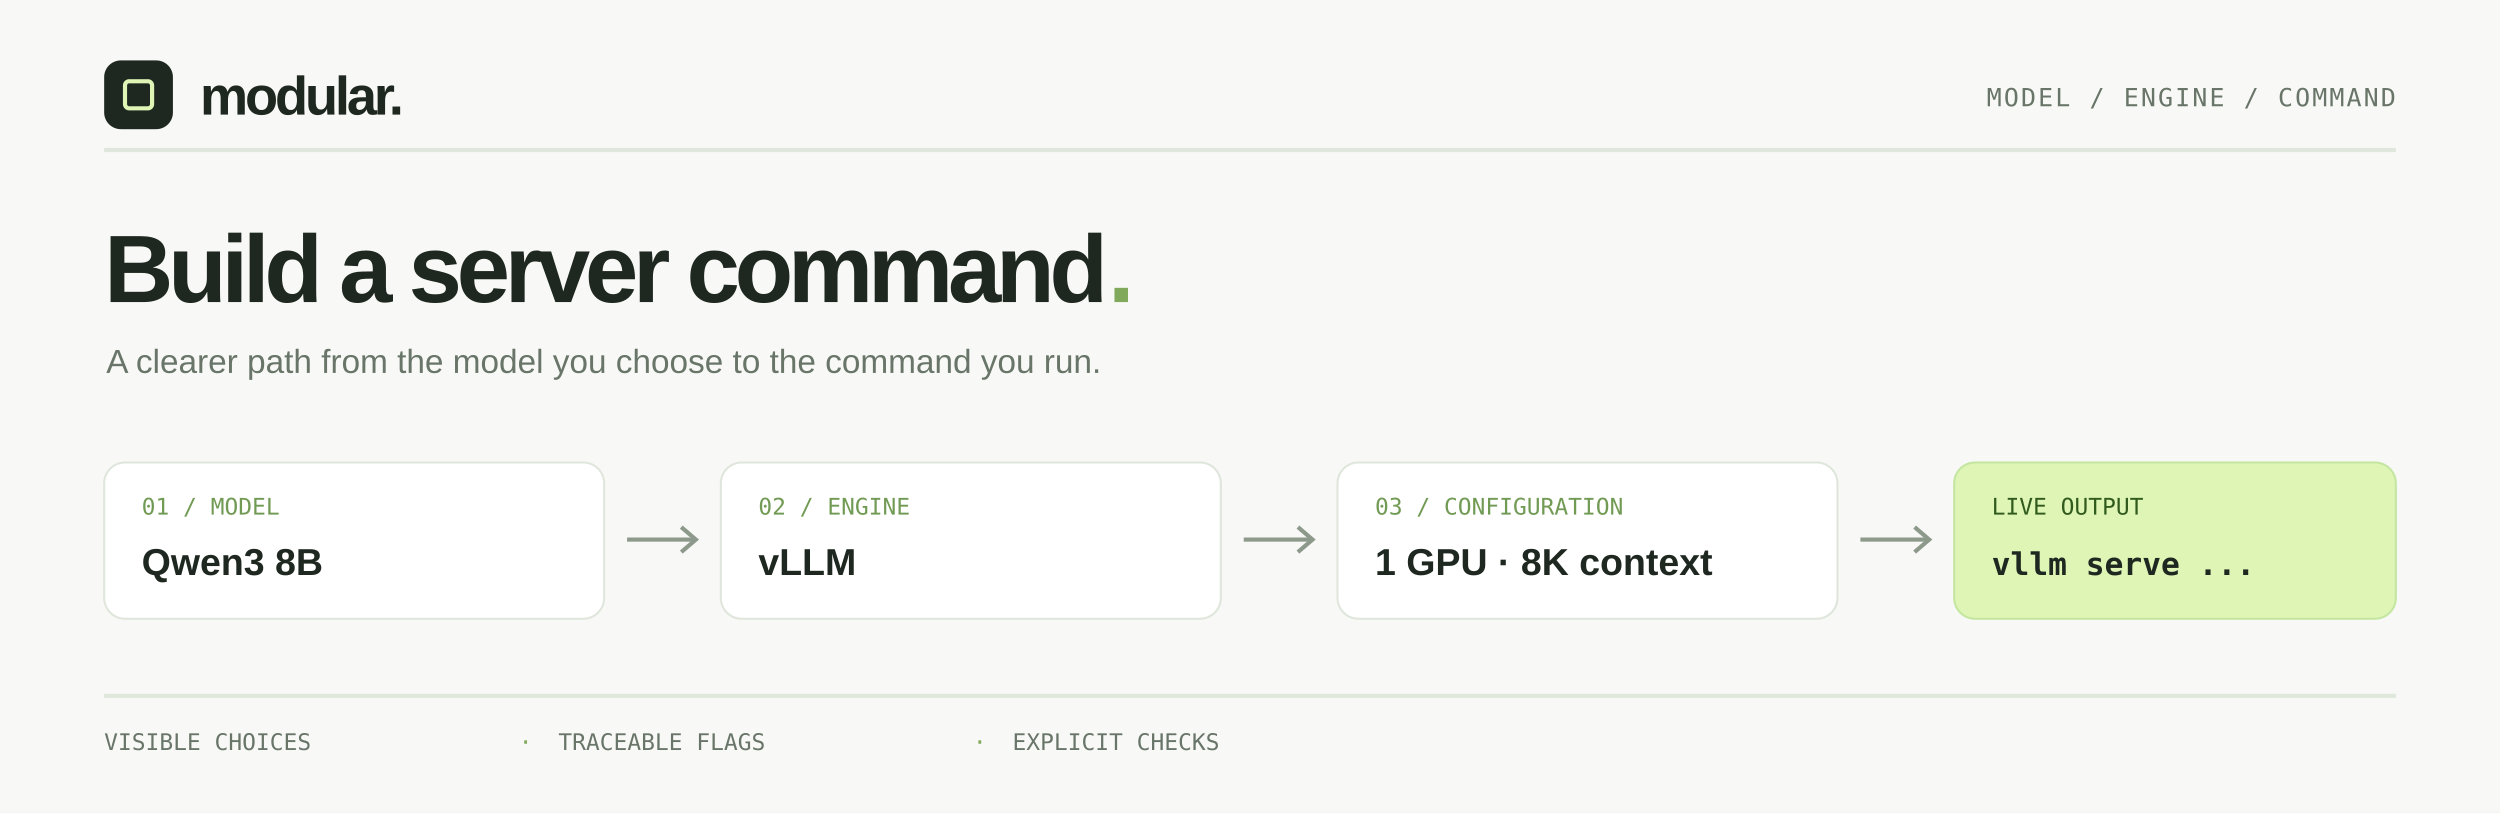
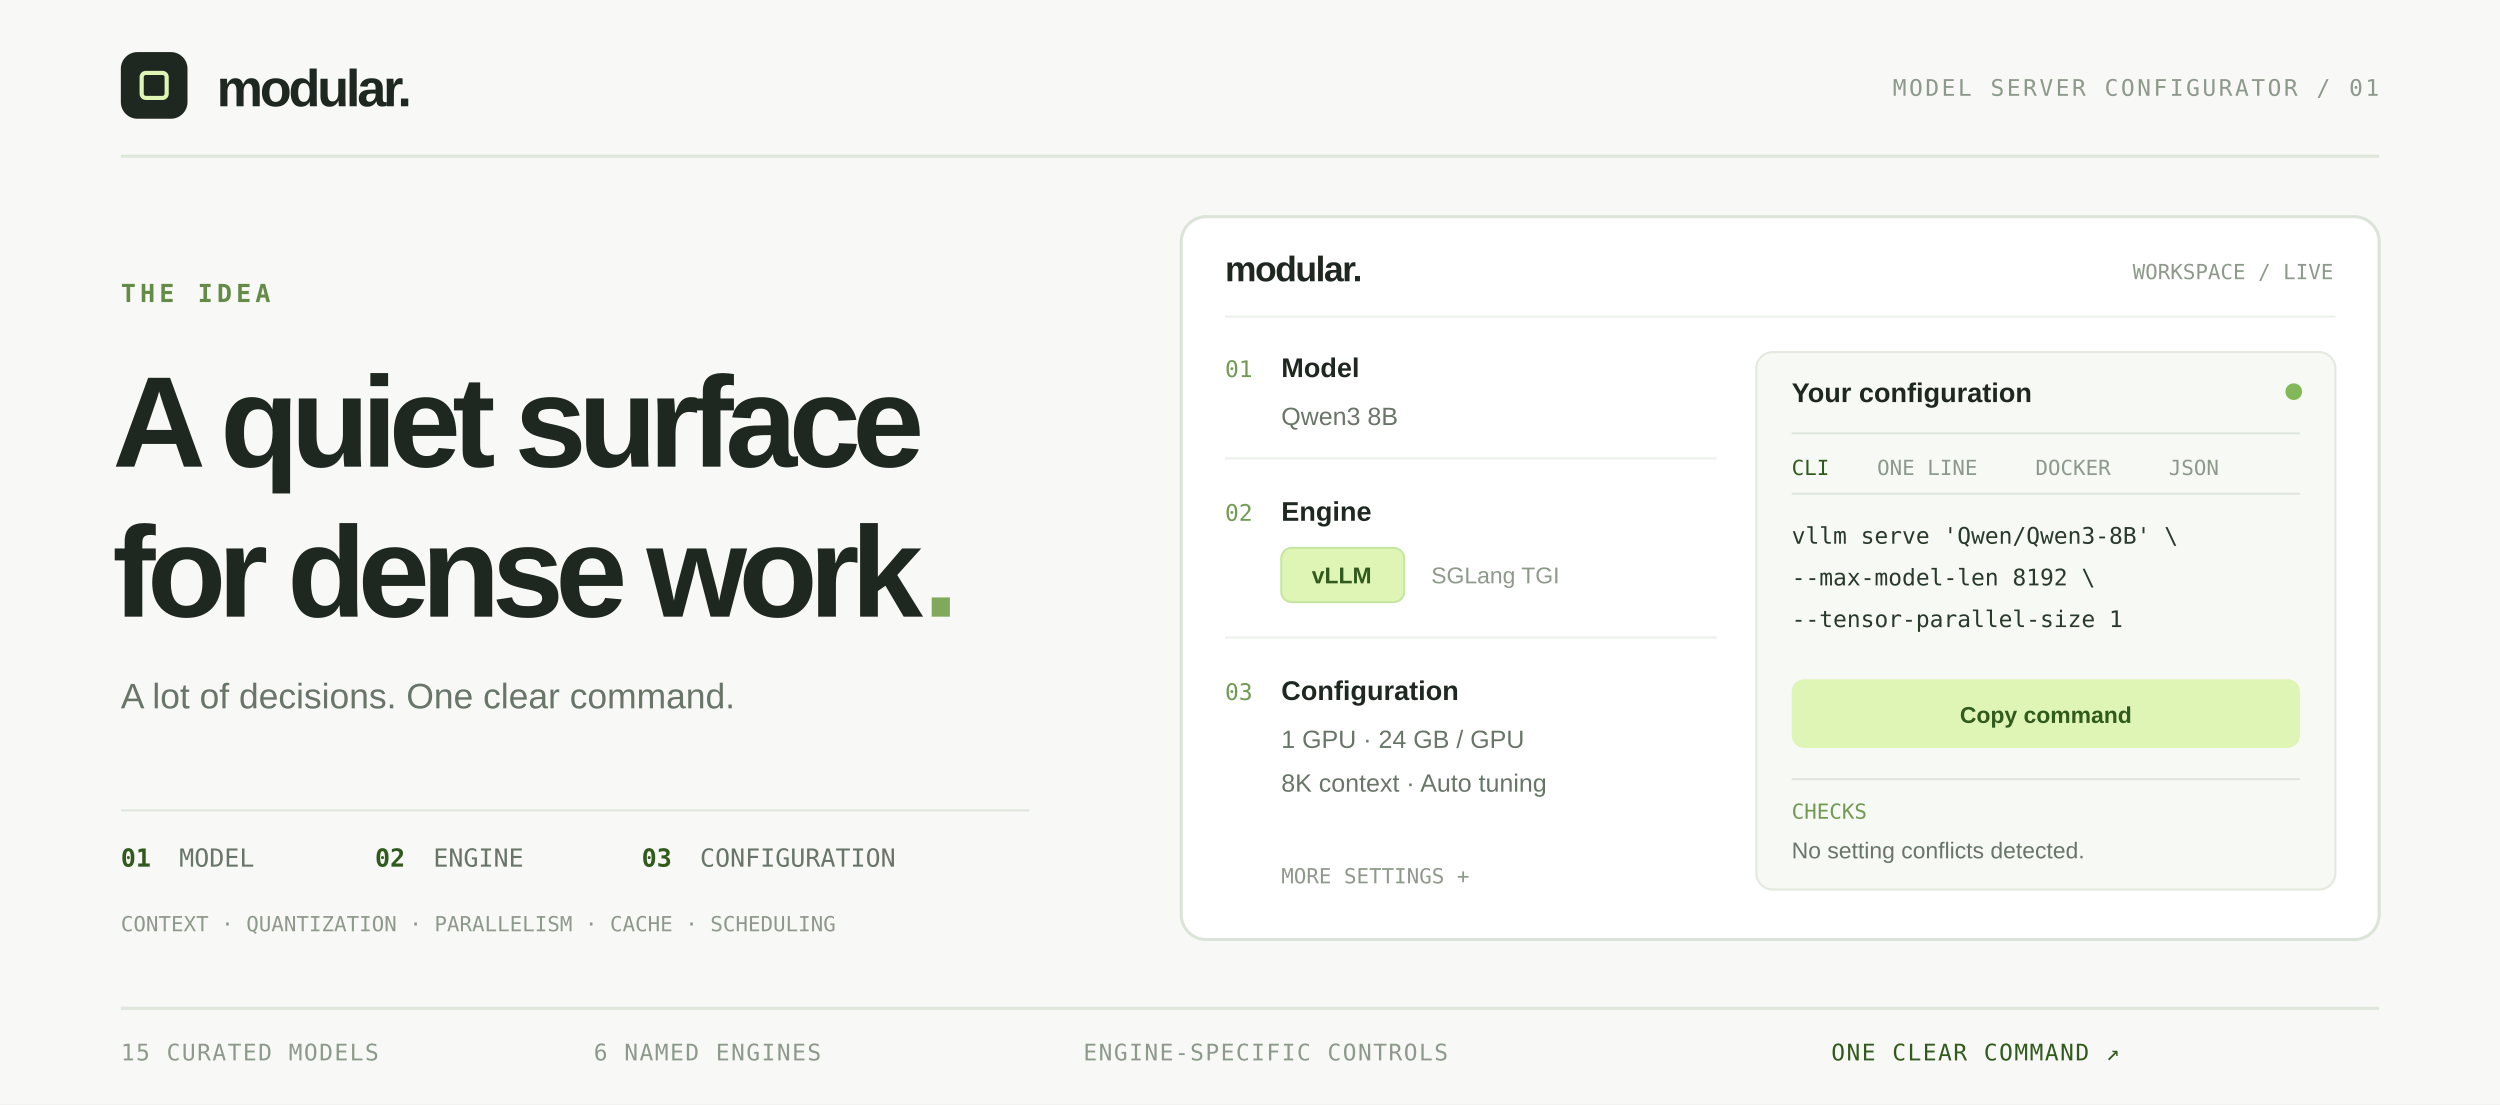
- <svg xmlns="http://www.w3.org/2000/svg" viewBox="0 0 1200 390" role="img" aria-labelledby="title desc">
-   <rect width="1200" height="390" fill="#f8f9f6" />
-   <path d="M50 72H1150M50 334H1150" stroke="#dfe6dc" stroke-width="2" />
-   <rect x="50" y="29" width="33" height="33" rx="8" fill="#1f2820" />
-   <rect x="60" y="39" width="13" height="13" rx="2" fill="none" stroke="#def5b6" stroke-width="2" />
-   <text x="96" y="55" fill="#1f2820" font-family="Arial, Helvetica, sans-serif" font-size="26" font-weight="700" letter-spacing="-1.5">modular.</text>
-   <text x="1150" y="51" text-anchor="end" fill="#687568" font-family="monospace" font-size="12" letter-spacing="1">MODEL / ENGINE / COMMAND</text>
-   <text x="50" y="145" fill="#1f2820" font-family="Arial, Helvetica, sans-serif" font-size="46" font-weight="700" letter-spacing="-2.5">Build a server command<tspan fill="#81a95b">.</tspan>
+ <svg xmlns="http://www.w3.org/2000/svg" viewBox="0 0 1200 530" role="img" aria-labelledby="title desc">
+   <rect width="1200" height="530" fill="#f8f9f6" />
+   <path d="M58 75H1142M58 484H1142" stroke="#dfe6dc" stroke-width="1.5" />
+   <rect x="58" y="25" width="32" height="32" rx="8" fill="#1f2820" />
+   <rect x="68" y="35" width="12" height="12" rx="2" fill="none" stroke="#def5b6" stroke-width="2" />
+   <text x="104" y="51" fill="#1f2820" font-family="Arial, Helvetica, sans-serif" font-size="25" font-weight="700" letter-spacing="-1.5">modular.</text>
+   <text x="1142" y="46" text-anchor="end" fill="#8d998b" font-family="monospace" font-size="11" letter-spacing="1.2">MODEL SERVER CONFIGURATOR / 01</text>
+   <text x="58" y="145" fill="#658b49" font-family="monospace" font-size="12" font-weight="700" letter-spacing="2">THE IDEA</text>
+   <text x="54" y="224" fill="#1f2820" font-family="Arial, Helvetica, sans-serif" font-size="62" font-weight="700" letter-spacing="-4">A quiet surface</text>
+   <text x="54" y="296" fill="#1f2820" font-family="Arial, Helvetica, sans-serif" font-size="62" font-weight="700" letter-spacing="-4">for dense work<tspan fill="#81a95b">.</tspan>
  </text>
-   <text x="51" y="179" fill="#687568" font-family="Arial, Helvetica, sans-serif" font-size="16">A clearer path from the model you choose to the command you run.</text>
-   <rect x="50" y="222" width="240" height="75" rx="10" fill="#ffffff" stroke="#dfe6dc" />
-   <text x="68" y="247" fill="#719a54" font-family="monospace" font-size="11">01 / MODEL</text>
-   <text x="68" y="276" fill="#1f2820" font-family="Arial, Helvetica, sans-serif" font-size="18" font-weight="700">Qwen3 8B</text>
-   <path d="M301 259H333" stroke="#8d998b" stroke-width="2" />
-   <path d="m327 253 7 6-7 6" fill="none" stroke="#8d998b" stroke-width="2" />
-   <rect x="346" y="222" width="240" height="75" rx="10" fill="#ffffff" stroke="#dfe6dc" />
-   <text x="364" y="247" fill="#719a54" font-family="monospace" font-size="11">02 / ENGINE</text>
-   <text x="364" y="276" fill="#1f2820" font-family="Arial, Helvetica, sans-serif" font-size="18" font-weight="700">vLLM</text>
-   <path d="M597 259H629" stroke="#8d998b" stroke-width="2" />
-   <path d="m623 253 7 6-7 6" fill="none" stroke="#8d998b" stroke-width="2" />
-   <rect x="642" y="222" width="240" height="75" rx="10" fill="#ffffff" stroke="#dfe6dc" />
-   <text x="660" y="247" fill="#719a54" font-family="monospace" font-size="11">03 / CONFIGURATION</text>
-   <text x="660" y="276" fill="#1f2820" font-family="Arial, Helvetica, sans-serif" font-size="18" font-weight="700">1 GPU · 8K context</text>
-   <path d="M893 259H925" stroke="#8d998b" stroke-width="2" />
-   <path d="m919 253 7 6-7 6" fill="none" stroke="#8d998b" stroke-width="2" />
-   <rect x="938" y="222" width="212" height="75" rx="10" fill="#def5b6" stroke="#c5e6a1" />
-   <text x="956" y="247" fill="#315a1d" font-family="monospace" font-size="11">LIVE OUTPUT</text>
-   <text x="956" y="276" fill="#1f2820" font-family="monospace" font-size="15" font-weight="700">vllm serve ...</text>
-   <text x="50" y="360" fill="#687568" font-family="monospace" font-size="11">VISIBLE CHOICES</text>
-   <text x="249" y="360" fill="#81a95b" font-family="monospace" font-size="11">·</text>
-   <text x="268" y="360" fill="#687568" font-family="monospace" font-size="11">TRACEABLE FLAGS</text>
-   <text x="467" y="360" fill="#81a95b" font-family="monospace" font-size="11">·</text>
-   <text x="486" y="360" fill="#687568" font-family="monospace" font-size="11">EXPLICIT CHECKS</text>
+   <text x="58" y="340" fill="#687568" font-family="Arial, Helvetica, sans-serif" font-size="17">A lot of decisions. One clear command.</text>
+   <path d="M58 389H494" stroke="#dfe6dc" />
+   <text x="58" y="416" fill="#315a1d" font-family="monospace" font-size="12" font-weight="700">01</text>
+   <text x="86" y="416" fill="#687568" font-family="monospace" font-size="12">MODEL</text>
+   <text x="180" y="416" fill="#315a1d" font-family="monospace" font-size="12" font-weight="700">02</text>
+   <text x="208" y="416" fill="#687568" font-family="monospace" font-size="12">ENGINE</text>
+   <text x="308" y="416" fill="#315a1d" font-family="monospace" font-size="12" font-weight="700">03</text>
+   <text x="336" y="416" fill="#687568" font-family="monospace" font-size="12">CONFIGURATION</text>
+   <text x="58" y="447" fill="#8d998b" font-family="monospace" font-size="10">CONTEXT · QUANTIZATION · PARALLELISM · CACHE · SCHEDULING</text>
+   <rect x="567" y="104" width="575" height="347" rx="12" fill="#ffffff" stroke="#dce4d9" stroke-width="1.5" />
+   <text x="588" y="135" fill="#1f2820" font-family="Arial, Helvetica, sans-serif" font-size="17" font-weight="700" letter-spacing="-.7">modular.</text>
+   <text x="1120" y="134" text-anchor="end" fill="#8d998b" font-family="monospace" font-size="10">WORKSPACE / LIVE</text>
+   <path d="M588 152H1121" stroke="#edf1eb" />
+   <text x="588" y="181" fill="#719a54" font-family="monospace" font-size="11">01</text>
+   <text x="615" y="181" fill="#1f2820" font-family="Arial, Helvetica, sans-serif" font-size="13" font-weight="700">Model</text>
+   <text x="615" y="204" fill="#687568" font-family="Arial, Helvetica, sans-serif" font-size="12">Qwen3 8B</text>
+   <path d="M588 220H824" stroke="#edf1eb" />
+   <text x="588" y="250" fill="#719a54" font-family="monospace" font-size="11">02</text>
+   <text x="615" y="250" fill="#1f2820" font-family="Arial, Helvetica, sans-serif" font-size="13" font-weight="700">Engine</text>
+   <rect x="615" y="263" width="59" height="26" rx="5" fill="#def5b6" stroke="#c5e6a1" />
+   <text x="644" y="280" text-anchor="middle" fill="#315a1d" font-family="Arial, Helvetica, sans-serif" font-size="11" font-weight="700">vLLM</text>
+   <text x="687" y="280" fill="#8d998b" font-family="Arial, Helvetica, sans-serif" font-size="11">SGLang  TGI</text>
+   <path d="M588 306H824" stroke="#edf1eb" />
+   <text x="588" y="336" fill="#719a54" font-family="monospace" font-size="11">03</text>
+   <text x="615" y="336" fill="#1f2820" font-family="Arial, Helvetica, sans-serif" font-size="13" font-weight="700">Configuration</text>
+   <text x="615" y="359" fill="#687568" font-family="Arial, Helvetica, sans-serif" font-size="12">1 GPU · 24 GB / GPU</text>
+   <text x="615" y="380" fill="#687568" font-family="Arial, Helvetica, sans-serif" font-size="12">8K context · Auto tuning</text>
+   <text x="615" y="424" fill="#8d998b" font-family="monospace" font-size="10">MORE SETTINGS  +</text>
+   <rect x="843" y="169" width="278" height="258" rx="8" fill="#f7f9f5" stroke="#e3e9df" />
+   <text x="860" y="193" fill="#1f2820" font-family="Arial, Helvetica, sans-serif" font-size="13" font-weight="700">Your configuration</text>
+   <circle cx="1101" cy="188" r="4" fill="#83b85a" />
+   <path d="M860 208H1104" stroke="#dfe6dc" />
+   <text x="860" y="228" fill="#315a1d" font-family="monospace" font-size="10">CLI</text>
+   <text x="901" y="228" fill="#8d998b" font-family="monospace" font-size="10">ONE LINE</text>
+   <text x="977" y="228" fill="#8d998b" font-family="monospace" font-size="10">DOCKER</text>
+   <text x="1041" y="228" fill="#8d998b" font-family="monospace" font-size="10">JSON</text>
+   <path d="M860 237H1104" stroke="#dfe6dc" />
+   <text x="860" y="261" fill="#293a2a" font-family="monospace" font-size="11">vllm serve 'Qwen/Qwen3-8B' \</text>
+   <text x="860" y="281" fill="#293a2a" font-family="monospace" font-size="11">  --max-model-len 8192 \</text>
+   <text x="860" y="301" fill="#293a2a" font-family="monospace" font-size="11">  --tensor-parallel-size 1</text>
+   <rect x="860" y="326" width="244" height="33" rx="6" fill="#def5b6" />
+   <text x="982" y="347" text-anchor="middle" fill="#315a1d" font-family="Arial, Helvetica, sans-serif" font-size="11" font-weight="700">Copy command</text>
+   <path d="M860 374H1104" stroke="#dfe6dc" />
+   <text x="860" y="393" fill="#719a54" font-family="monospace" font-size="10">CHECKS</text>
+   <text x="860" y="412" fill="#687568" font-family="Arial, Helvetica, sans-serif" font-size="11">No setting conflicts detected.</text>
+   <text x="58" y="509" fill="#8d998b" font-family="monospace" font-size="11" letter-spacing=".7">15 CURATED MODELS</text>
+   <text x="285" y="509" fill="#8d998b" font-family="monospace" font-size="11" letter-spacing=".7">6 NAMED ENGINES</text>
+   <text x="520" y="509" fill="#8d998b" font-family="monospace" font-size="11" letter-spacing=".7">ENGINE-SPECIFIC CONTROLS</text>
+   <text x="879" y="509" fill="#315a1d" font-family="monospace" font-size="11" letter-spacing=".7">ONE CLEAR COMMAND  ↗</text>
</svg>
